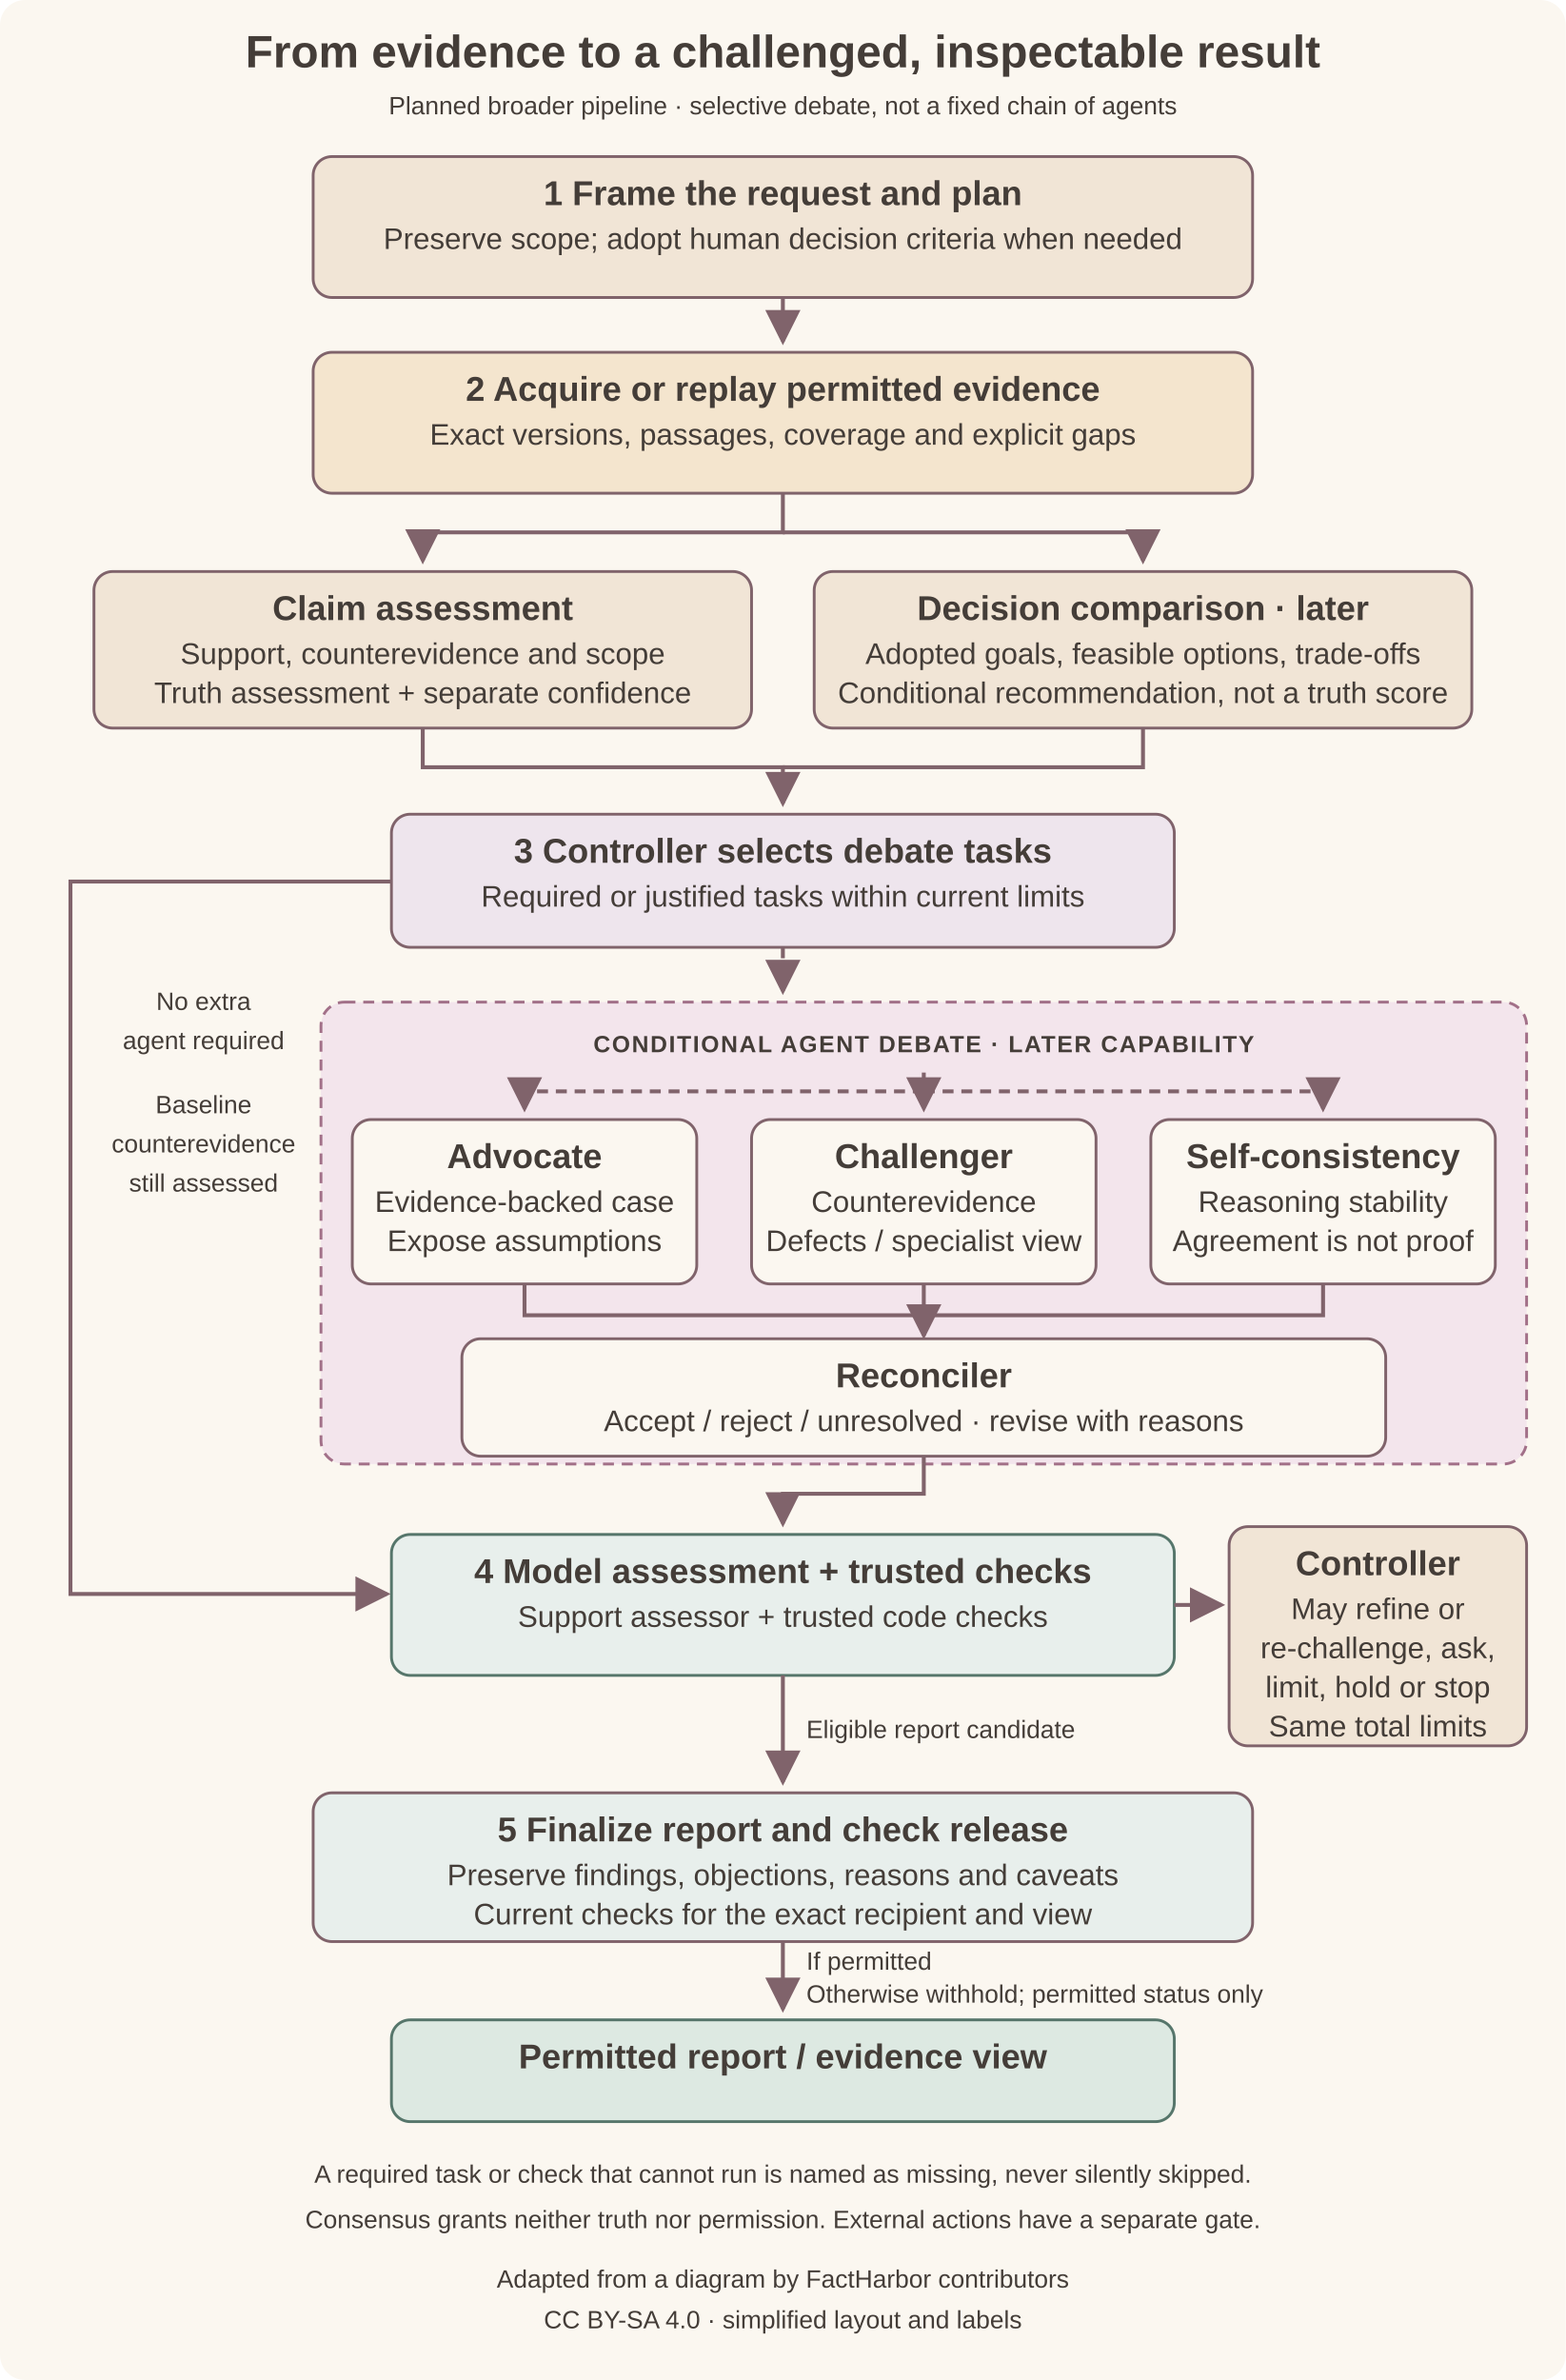
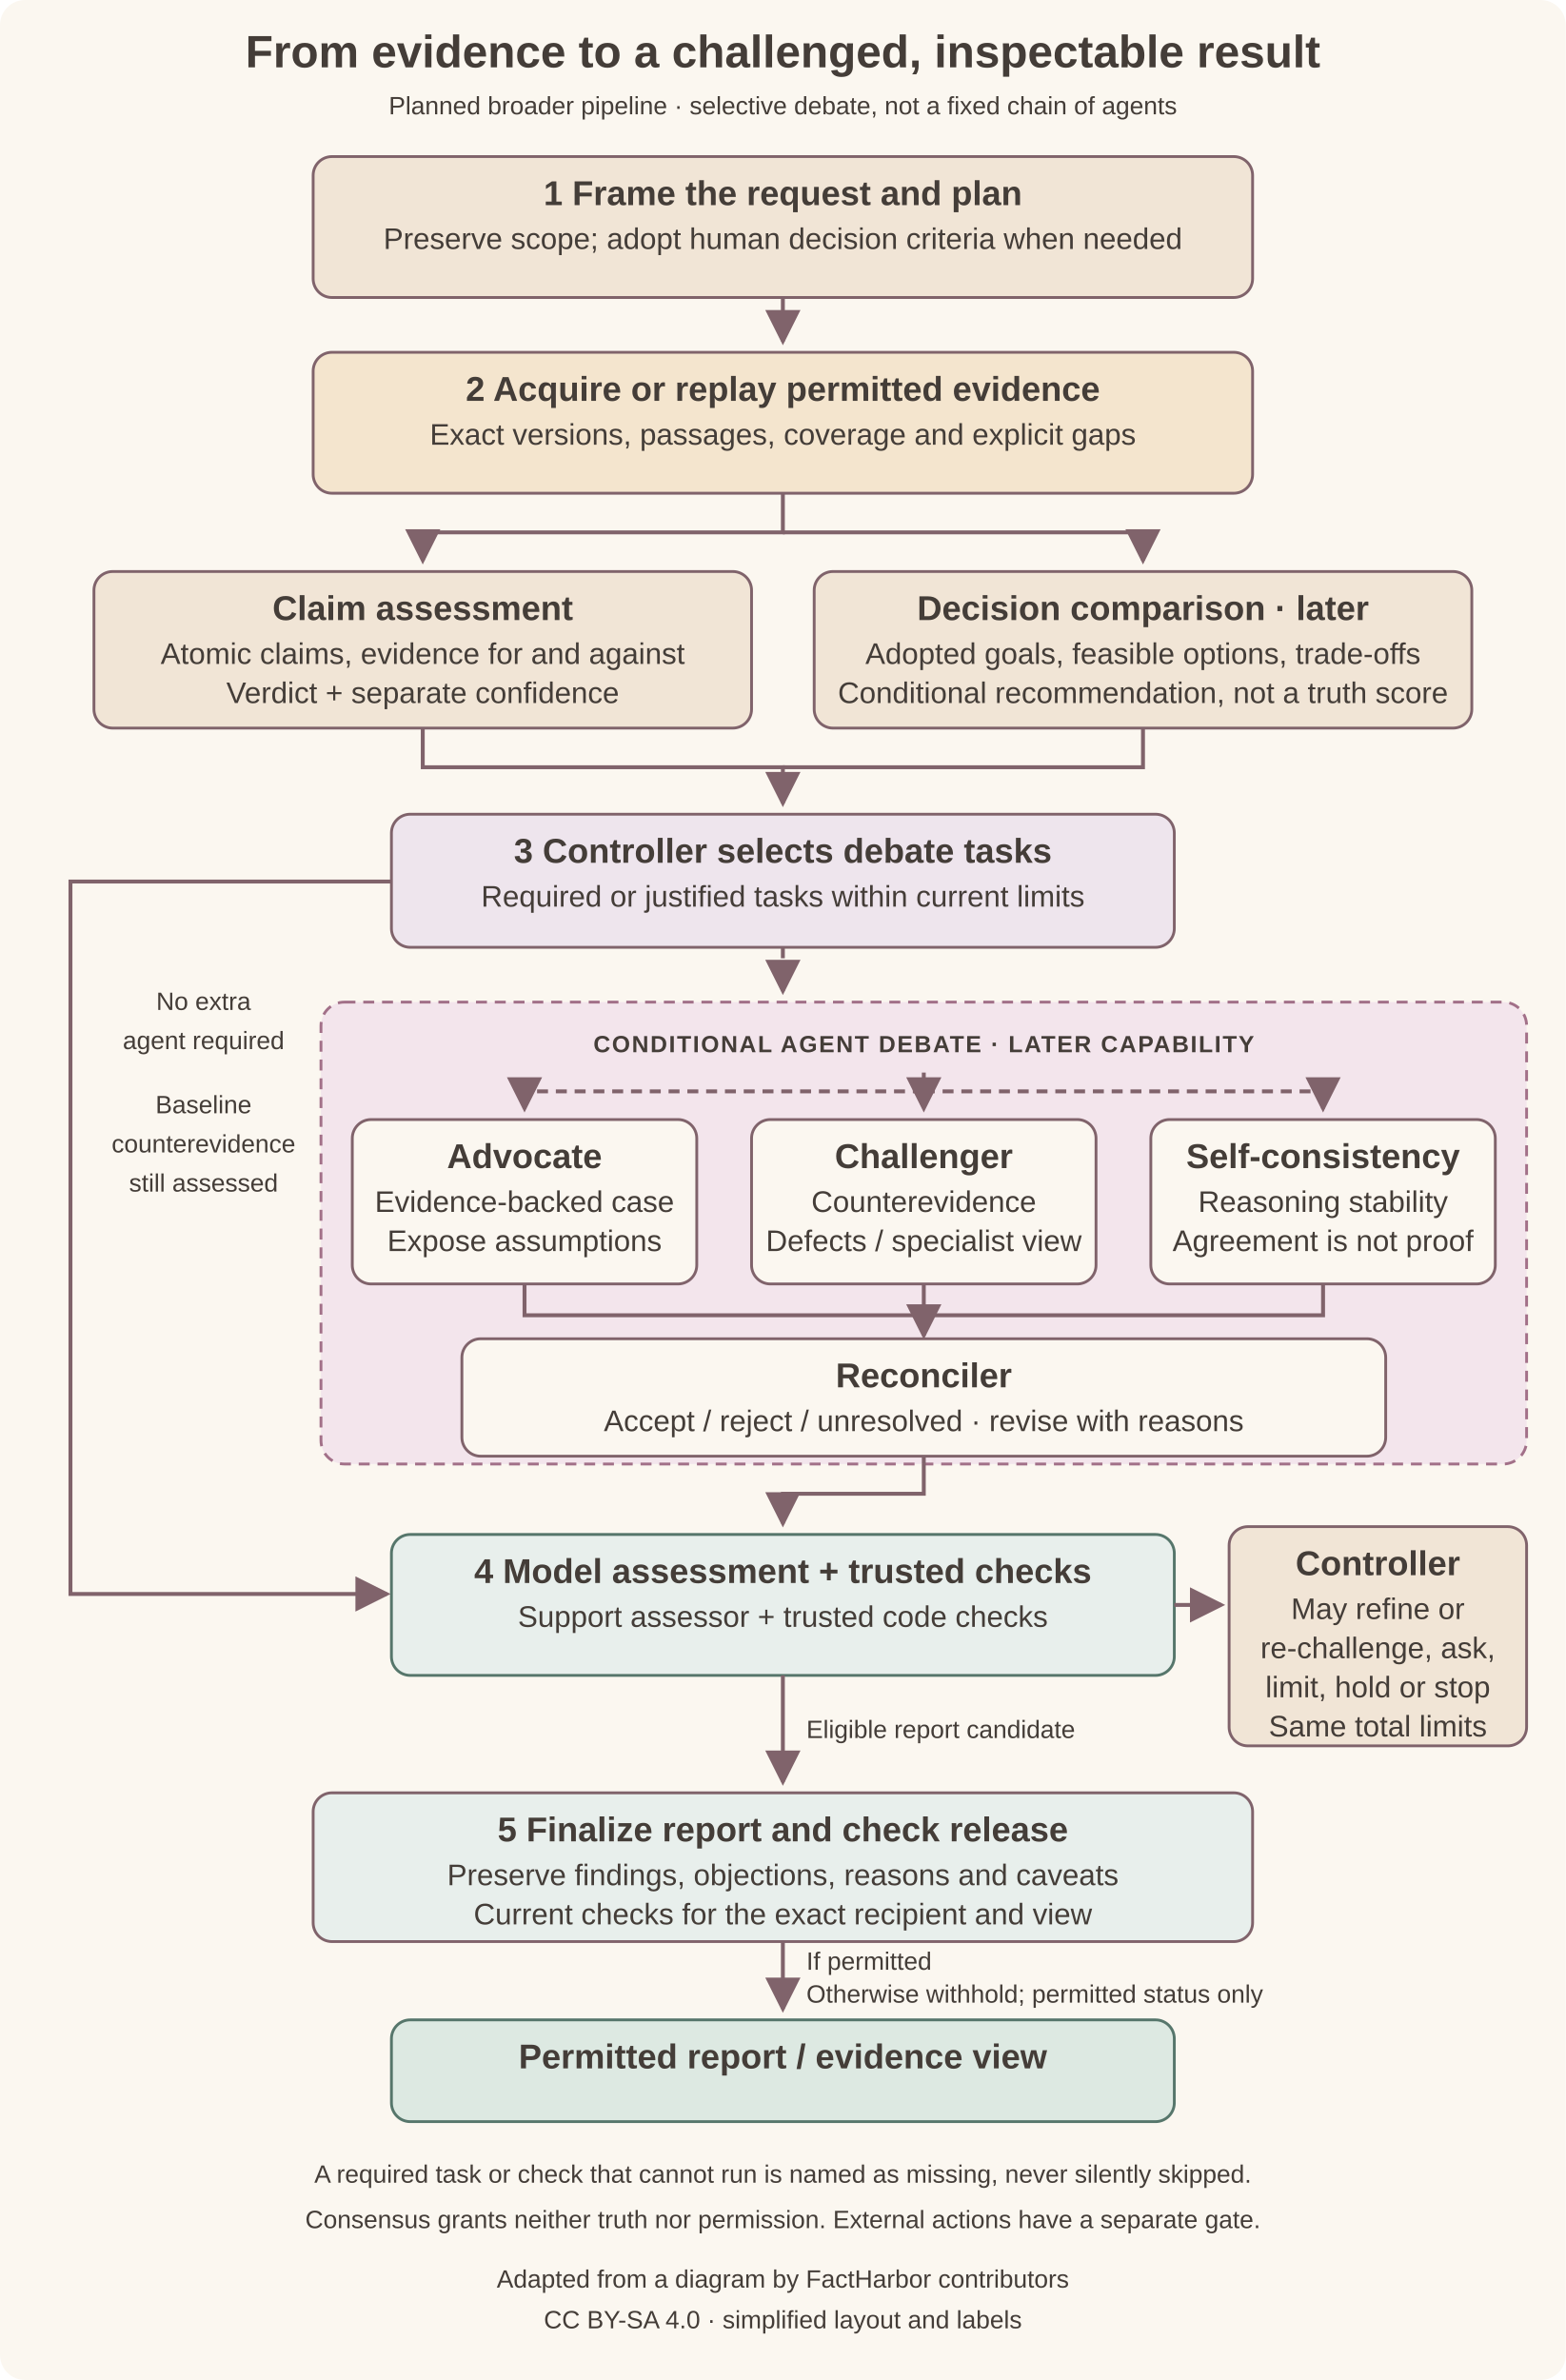
<svg xmlns="http://www.w3.org/2000/svg" width="1000" height="1520" viewBox="0 0 1000 1520" role="img" aria-labelledby="title desc">
  <defs>
    <marker id="arrow" markerWidth="9" markerHeight="9" refX="8" refY="4.5" orient="auto-start-reverse">
      <path d="M0,0 L9,4.5 L0,9 Z" fill="#80636b" />
    </marker>
  </defs>
  <style>text{font-family:Arial,sans-serif;fill:#443d38}.title{font-size:29px;font-weight:700}.head{font-size:22px;font-weight:700}.body{font-size:19px}.small{font-size:16px}.tag{font-size:15px;font-weight:700;letter-spacing:1px}.line{fill:none;stroke:#80636b;stroke-width:2.5;marker-end:url(#arrow)}.muted{fill:#71645b}</style>
  <rect width="1000" height="1520" rx="16" fill="#fbf7f0" />
  <text x="500" y="43" class="title" text-anchor="middle">From evidence to a challenged, inspectable result</text>
  <text x="500" y="73" class="small" text-anchor="middle">Planned broader pipeline · selective debate, not a fixed chain of agents</text>
  <rect x="200" y="100" width="600" height="90" rx="12" fill="#f1e5d6" stroke="#80636b" stroke-width="1.8" />
  <text x="500.0" y="131" class="head" text-anchor="middle">1  Frame the request and plan</text>
  <text x="500.0" y="159" class="body" text-anchor="middle">Preserve scope; adopt human decision criteria when needed</text>
  <path class="line" d="M500 190 V218" />
  <rect x="200" y="225" width="600" height="90" rx="12" fill="#f4e5ce" stroke="#80636b" stroke-width="1.8" />
  <text x="500.0" y="256" class="head" text-anchor="middle">2  Acquire or replay permitted evidence</text>
  <text x="500.0" y="284" class="body" text-anchor="middle">Exact versions, passages, coverage and explicit gaps</text>
  <path class="line" d="M500 315 V340 H270 V358" />
  <path class="line" d="M500 340 H730 V358" />
  <rect x="60" y="365" width="420" height="100" rx="12" fill="#f1e5d6" stroke="#80636b" stroke-width="1.8" />
  <text x="270.0" y="396" class="head" text-anchor="middle">Claim assessment</text>
-   <text x="270.0" y="424" class="body" text-anchor="middle">Support, counterevidence and scope</text>
-   <text x="270.0" y="449" class="body" text-anchor="middle">Truth assessment + separate confidence</text>
+   <text x="270.0" y="424" class="body" text-anchor="middle">Atomic claims, evidence for and against</text>
+   <text x="270.0" y="449" class="body" text-anchor="middle">Verdict + separate confidence</text>
  <rect x="520" y="365" width="420" height="100" rx="12" fill="#f1e5d6" stroke="#80636b" stroke-width="1.8" />
  <text x="730.0" y="396" class="head" text-anchor="middle">Decision comparison · later</text>
  <text x="730.0" y="424" class="body" text-anchor="middle">Adopted goals, feasible options, trade-offs</text>
  <text x="730.0" y="449" class="body" text-anchor="middle">Conditional recommendation, not a truth score</text>
  <path class="line" d="M270 465 V490 H500 V513" />
  <path class="line" d="M730 465 V490 H500" style="marker-end:none" />
  <rect x="250" y="520" width="500" height="85" rx="12" fill="#eee5ed" stroke="#80636b" stroke-width="1.8" />
  <text x="500.0" y="551" class="head" text-anchor="middle">3  Controller selects debate tasks</text>
  <text x="500.0" y="579" class="body" text-anchor="middle">Required or justified tasks within current limits</text>
  <path class="line" d="M250 563 H45 V1018 H247" />
  <text x="130" y="645" class="small" text-anchor="middle">No extra</text>
  <text x="130" y="670" class="small" text-anchor="middle">agent required</text>
  <text x="130" y="711" class="small" text-anchor="middle">Baseline</text>
  <text x="130" y="736" class="small" text-anchor="middle">counterevidence</text>
  <text x="130" y="761" class="small" text-anchor="middle">still assessed</text>
  <rect x="205" y="640" width="770" height="295" rx="15" fill="#f3e5ec" stroke="#a27088" stroke-width="1.8" stroke-dasharray="7 5" />
  <text x="590" y="672" class="tag" text-anchor="middle">CONDITIONAL AGENT DEBATE · LATER CAPABILITY</text>
  <path class="line" d="M500 605 V633" stroke-dasharray="7 5" />
  <path class="line" d="M590 685 V697 H335 V708" stroke-dasharray="7 5" />
  <path class="line" d="M590 697 V708" stroke-dasharray="7 5" />
  <path class="line" d="M590 697 H845 V708" stroke-dasharray="7 5" />
  <rect x="225" y="715" width="220" height="105" rx="12" fill="#fbf7f0" stroke="#80636b" stroke-width="1.8" />
  <text x="335.0" y="746" class="head" text-anchor="middle">Advocate</text>
  <text x="335.0" y="774" class="body" text-anchor="middle">Evidence-backed case</text>
  <text x="335.0" y="799" class="body" text-anchor="middle">Expose assumptions</text>
  <rect x="480" y="715" width="220" height="105" rx="12" fill="#fbf7f0" stroke="#80636b" stroke-width="1.8" />
  <text x="590.0" y="746" class="head" text-anchor="middle">Challenger</text>
  <text x="590.0" y="774" class="body" text-anchor="middle">Counterevidence</text>
  <text x="590.0" y="799" class="body" text-anchor="middle">Defects / specialist view</text>
  <rect x="735" y="715" width="220" height="105" rx="12" fill="#fbf7f0" stroke="#80636b" stroke-width="1.8" />
  <text x="845.0" y="746" class="head" text-anchor="middle">Self-consistency</text>
  <text x="845.0" y="774" class="body" text-anchor="middle">Reasoning stability</text>
  <text x="845.0" y="799" class="body" text-anchor="middle">Agreement is not proof</text>
  <path class="line" d="M335 820 V840 H590" style="marker-end:none" />
  <path class="line" d="M590 820 V853" />
  <path class="line" d="M845 820 V840 H590" style="marker-end:none" />
  <rect x="295" y="855" width="590" height="75" rx="12" fill="#fbf7f0" stroke="#80636b" stroke-width="1.8" />
  <text x="590.0" y="886" class="head" text-anchor="middle">Reconciler</text>
  <text x="590.0" y="914" class="body" text-anchor="middle">Accept / reject / unresolved · revise with reasons</text>
  <path class="line" d="M590 935 V954 H500 V973" />
  <path class="line" d="M590 930 V935" style="marker-end:none" />
  <rect x="250" y="980" width="500" height="90" rx="12" fill="#e8efec" stroke="#56766b" stroke-width="1.8" />
  <text x="500.0" y="1011" class="head" text-anchor="middle">4  Model assessment + trusted checks</text>
  <text x="500.0" y="1039" class="body" text-anchor="middle">Support assessor + trusted code checks</text>
  <rect x="785" y="975" width="190" height="140" rx="12" fill="#f1e5d6" stroke="#80636b" stroke-width="1.8" />
  <text x="880.0" y="1006" class="head" text-anchor="middle">Controller</text>
  <text x="880.0" y="1034" class="body" text-anchor="middle">May refine or</text>
  <text x="880.0" y="1059" class="body" text-anchor="middle">re-challenge, ask,</text>
  <text x="880.0" y="1084" class="body" text-anchor="middle">limit, hold or stop</text>
  <text x="880.0" y="1109" class="body" text-anchor="middle">Same total limits</text>
  <path class="line" d="M750 1025 H780" />
  <path class="line" d="M500 1070 V1138" />
  <text x="515" y="1110" class="small" text-anchor="start">Eligible report candidate</text>
  <rect x="200" y="1145" width="600" height="95" rx="12" fill="#e8efec" stroke="#80636b" stroke-width="1.8" />
  <text x="500.0" y="1176" class="head" text-anchor="middle">5  Finalize report and check release</text>
  <text x="500.0" y="1204" class="body" text-anchor="middle">Preserve findings, objections, reasons and caveats</text>
  <text x="500.0" y="1229" class="body" text-anchor="middle">Current checks for the exact recipient and view</text>
  <path class="line" d="M500 1240 V1283" />
  <text x="515" y="1258" class="small" text-anchor="start">If permitted</text>
  <text x="515" y="1279" class="small" text-anchor="start">Otherwise withhold; permitted status only</text>
  <rect x="250" y="1290" width="500" height="65" rx="12" fill="#dde9e2" stroke="#56766b" stroke-width="1.8" />
  <text x="500.0" y="1321" class="head" text-anchor="middle">Permitted report / evidence view</text>
  <text x="500" y="1394" class="small" text-anchor="middle">A required task or check that cannot run is named as missing, never silently skipped.</text>
  <text x="500" y="1423" class="small" text-anchor="middle">Consensus grants neither truth nor permission. External actions have a separate gate.</text>
  <a href="https://robertschaub.github.io/FactHarbor/diagrams/homepage-method.svg">
    <text x="500" y="1461" class="small" text-anchor="middle">Adapted from a diagram by FactHarbor contributors</text>
  </a>
  <a href="https://creativecommons.org/licenses/by-sa/4.0/">
    <text x="500" y="1487" class="small" text-anchor="middle">CC BY-SA 4.0 · simplified layout and labels</text>
  </a>
</svg>
